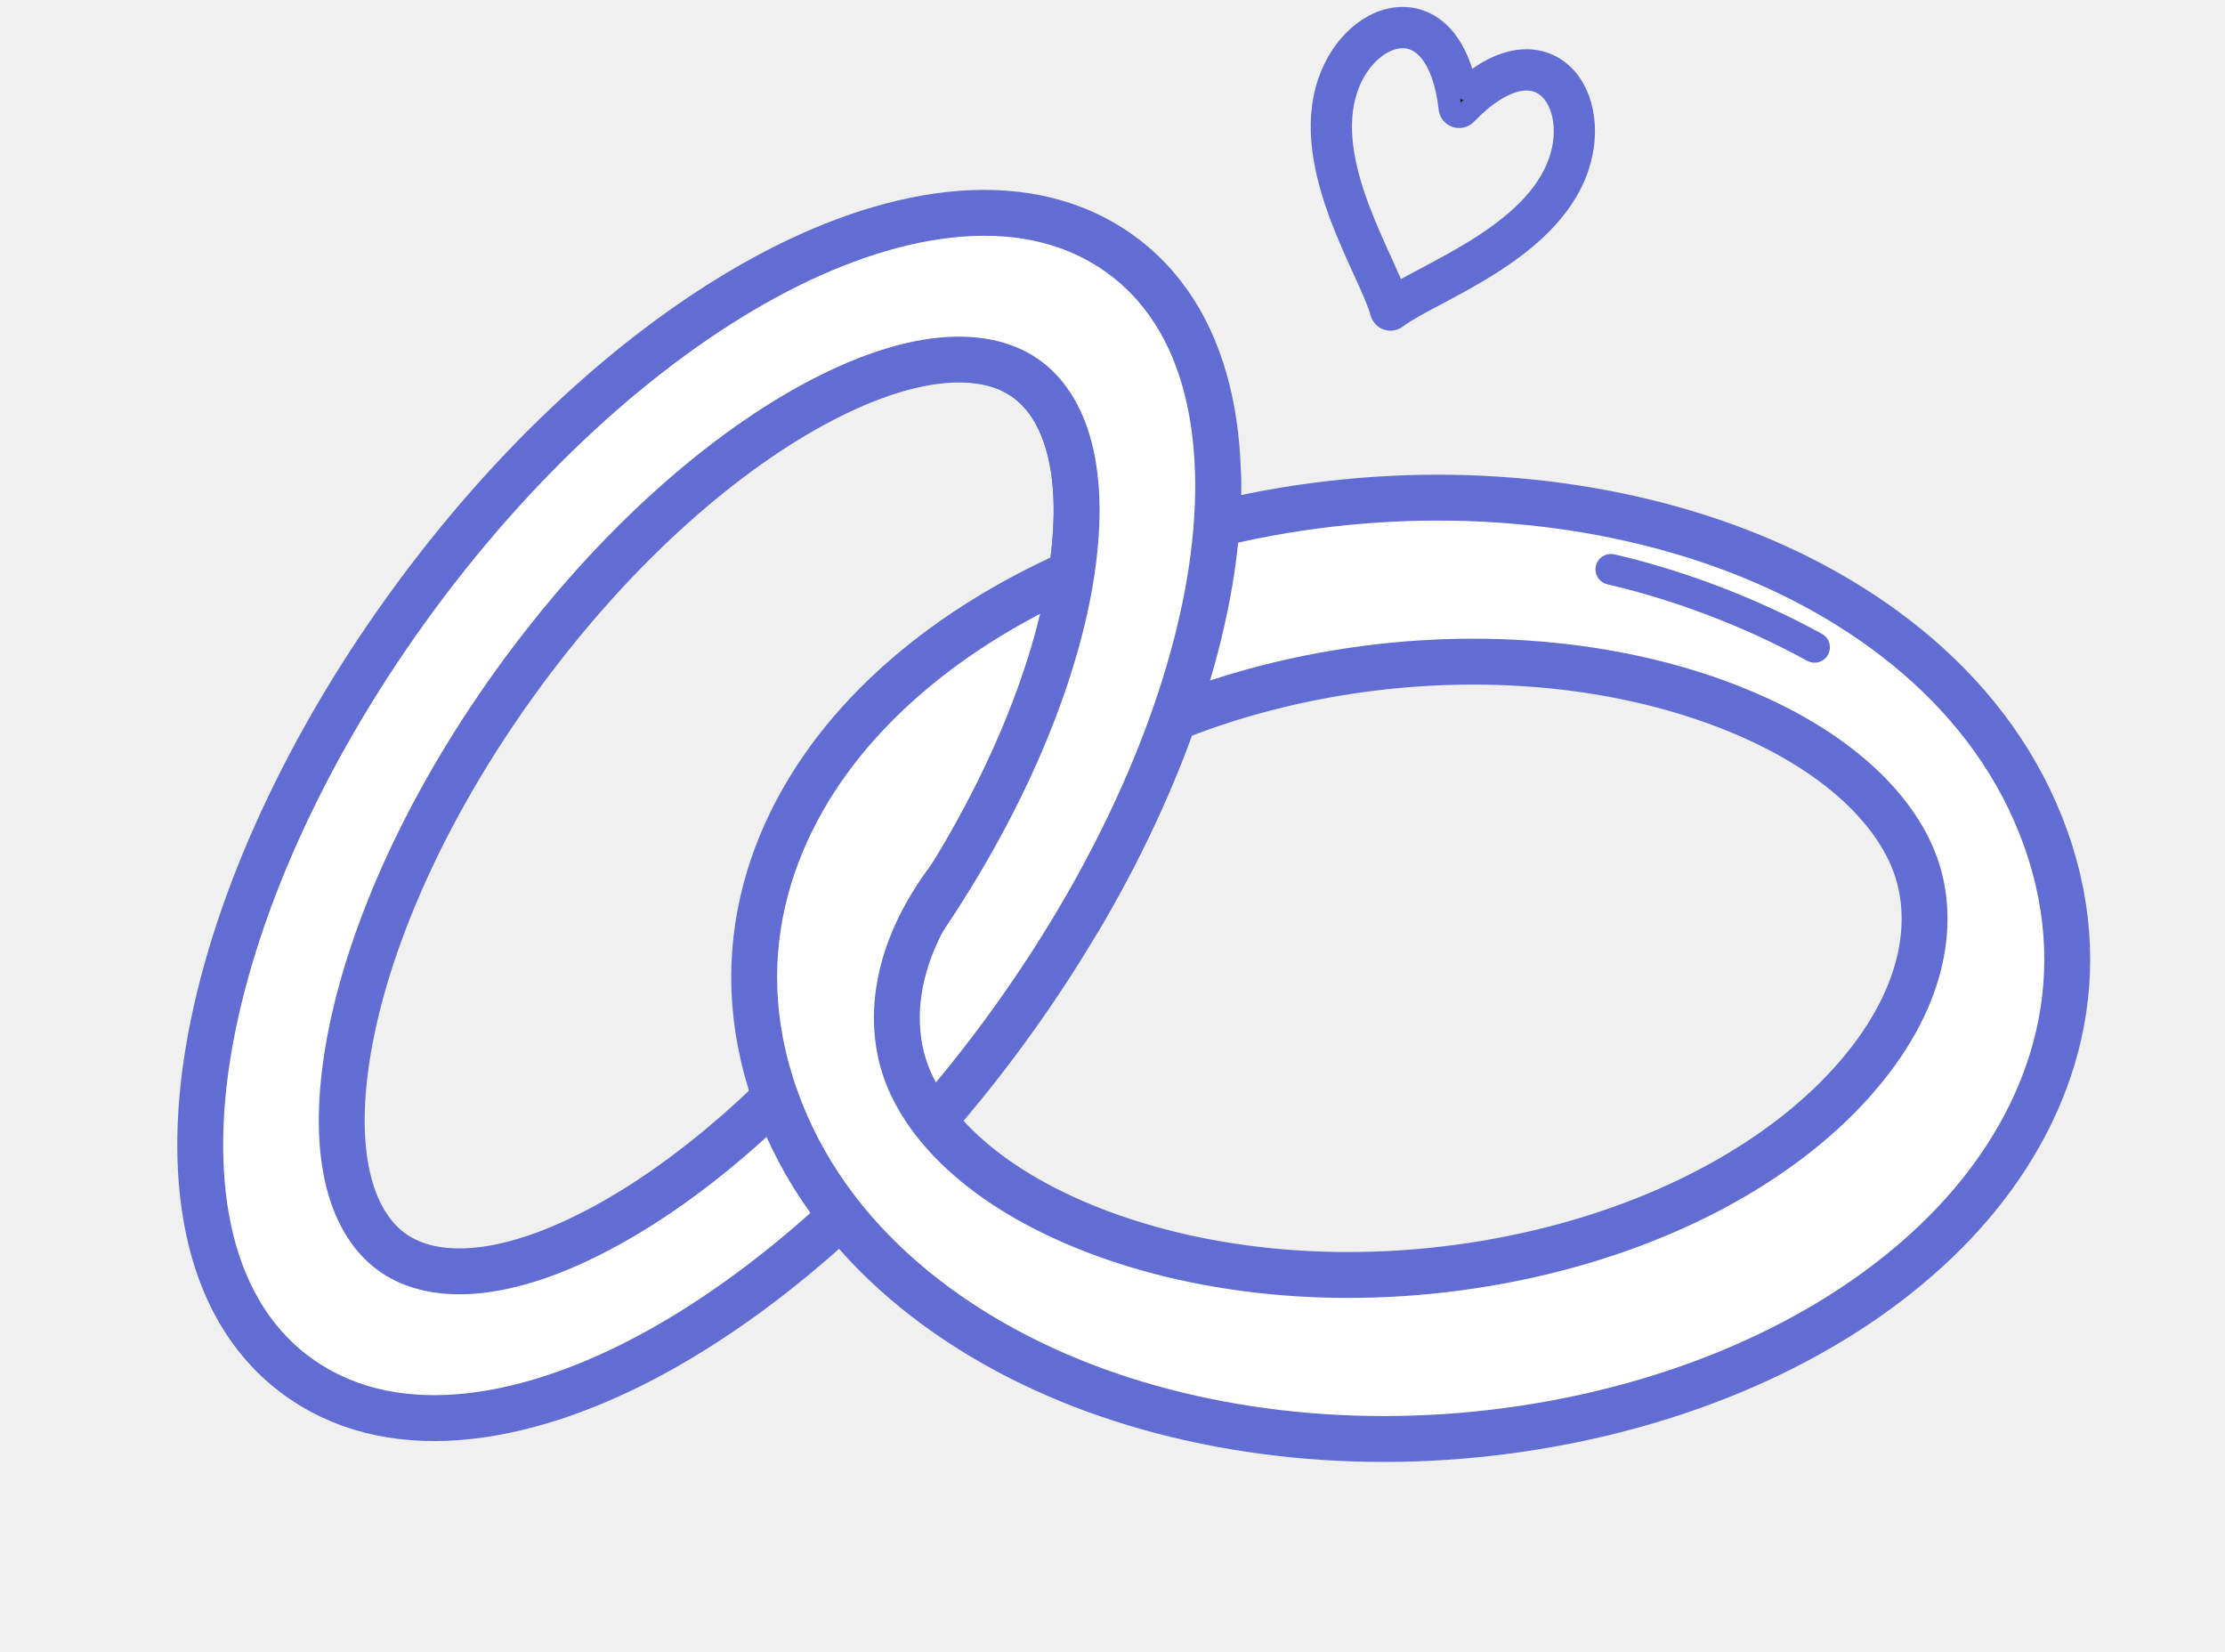
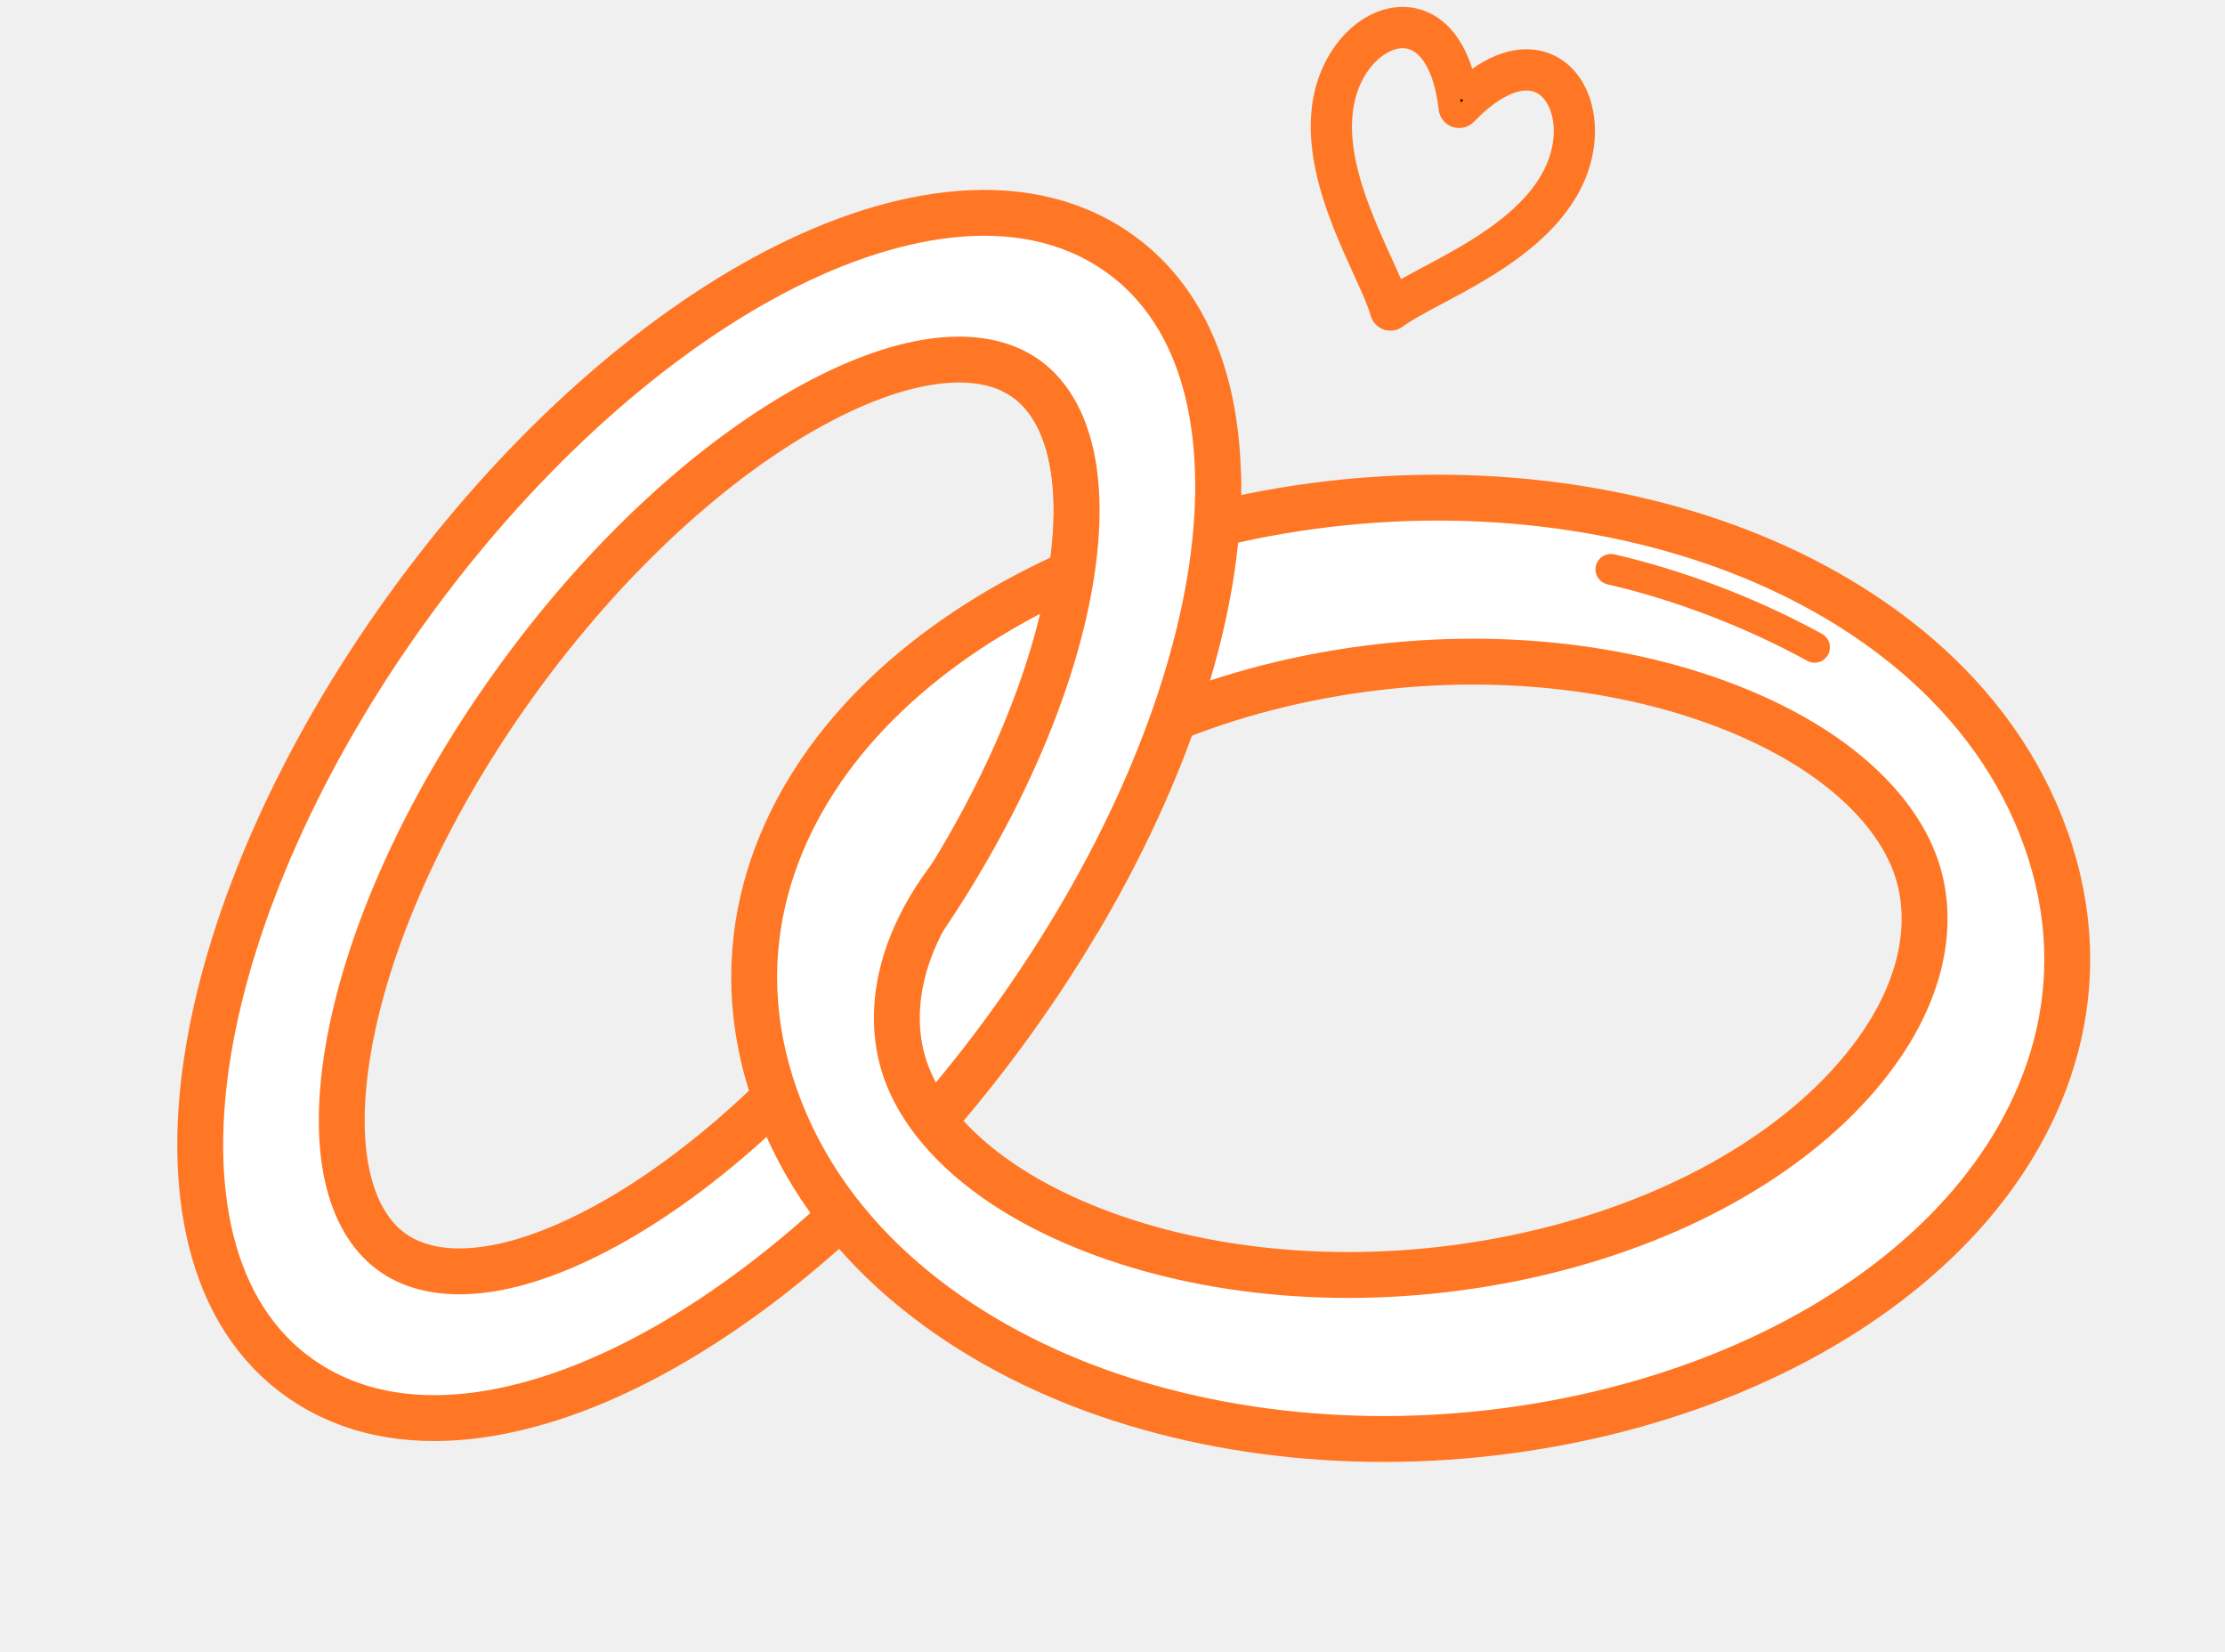
<svg xmlns="http://www.w3.org/2000/svg" width="97" height="72" viewBox="0 0 97 72" fill="none">
-   <path d="M44.662 16.455C42.869 15.233 39.728 15.312 35.43 17.654C31.219 19.948 26.505 24.141 22.447 29.778C18.389 35.416 15.95 41.159 15.173 45.792C14.381 50.521 15.38 53.419 17.173 54.64C18.966 55.861 22.106 55.783 26.404 53.441C30.615 51.147 35.33 46.953 39.388 41.316C43.446 35.679 45.885 29.936 46.661 25.302C47.453 20.573 46.455 17.676 44.662 16.455ZM48.636 10.934C52.827 13.788 53.724 19.472 52.744 25.323C51.748 31.269 48.746 38.104 44.115 44.536C39.485 50.968 33.908 56.049 28.504 58.994C23.187 61.891 17.389 63.015 13.198 60.16C9.008 57.306 8.11 51.622 9.091 45.772C10.087 39.825 13.089 32.99 17.719 26.558C22.349 20.127 27.926 15.045 33.33 12.101C38.647 9.204 44.446 8.08 48.636 10.934Z" fill="white" stroke="#626DD4" stroke-width="2" stroke-linecap="round" stroke-linejoin="round" />
-   <path d="M83.517 37.742C82.634 35.247 79.924 32.459 74.82 30.602C69.88 28.805 63.528 28.249 57.028 29.568C50.528 30.887 45.394 33.775 42.303 37.201C39.108 40.743 38.602 44.183 39.484 46.678C40.367 49.173 43.077 51.961 48.181 53.818C53.12 55.615 59.473 56.171 65.973 54.852C72.473 53.533 77.607 50.646 80.698 47.219C83.893 43.678 84.399 40.237 83.517 37.742ZM89.198 36.589C91.475 43.024 89.277 48.798 85.546 52.934C81.711 57.186 75.697 60.441 68.469 61.908C61.241 63.375 53.884 62.833 47.756 60.603C41.794 58.434 36.079 54.267 33.803 47.831C31.526 41.396 33.724 35.623 37.455 31.486C41.29 27.235 47.304 23.98 54.532 22.513C61.76 21.046 69.117 21.587 75.245 23.817C81.207 25.986 86.922 30.154 89.198 36.589Z" fill="white" stroke="#626DD4" stroke-width="2" stroke-linecap="round" stroke-linejoin="round" />
+   <path d="M44.662 16.455C42.869 15.233 39.728 15.312 35.43 17.654C31.219 19.948 26.505 24.141 22.447 29.778C18.389 35.416 15.95 41.159 15.173 45.792C14.381 50.521 15.38 53.419 17.173 54.64C18.966 55.861 22.106 55.783 26.404 53.441C30.615 51.147 35.33 46.953 39.388 41.316C43.446 35.679 45.885 29.936 46.661 25.302C47.453 20.573 46.455 17.676 44.662 16.455ZM48.636 10.934C52.827 13.788 53.724 19.472 52.744 25.323C51.748 31.269 48.746 38.104 44.115 44.536C39.485 50.968 33.908 56.049 28.504 58.994C23.187 61.891 17.389 63.015 13.198 60.16C9.008 57.306 8.11 51.622 9.091 45.772C10.087 39.825 13.089 32.99 17.719 26.558C22.349 20.127 27.926 15.045 33.33 12.101C38.647 9.204 44.446 8.08 48.636 10.934Z" fill="white" stroke="#FF7724" stroke-width="2" stroke-linecap="round" stroke-linejoin="round" />
+   <path d="M83.517 37.742C82.634 35.247 79.924 32.459 74.82 30.602C69.88 28.805 63.528 28.249 57.028 29.568C50.528 30.887 45.394 33.775 42.303 37.201C39.108 40.743 38.602 44.183 39.484 46.678C40.367 49.173 43.077 51.961 48.181 53.818C53.12 55.615 59.473 56.171 65.973 54.852C72.473 53.533 77.607 50.646 80.698 47.219C83.893 43.678 84.399 40.237 83.517 37.742ZM89.198 36.589C91.475 43.024 89.277 48.798 85.546 52.934C81.711 57.186 75.697 60.441 68.469 61.908C61.241 63.375 53.884 62.833 47.756 60.603C41.794 58.434 36.079 54.267 33.803 47.831C31.526 41.396 33.724 35.623 37.455 31.486C41.29 27.235 47.304 23.98 54.532 22.513C61.76 21.046 69.117 21.587 75.245 23.817C81.207 25.986 86.922 30.154 89.198 36.589Z" fill="white" stroke="#FF7724" stroke-width="2" stroke-linecap="round" stroke-linejoin="round" />
  <mask id="mask0_74_7308" style="mask-type:luminance" maskUnits="userSpaceOnUse" x="33" y="16" width="25" height="25">
    <path d="M45.544 17.891C51.599 17.892 56.511 22.811 56.511 28.884C56.511 34.958 51.599 39.877 45.544 39.878C39.489 39.878 34.577 34.958 34.577 28.884C34.577 22.811 39.489 17.891 45.544 17.891Z" fill="white" stroke="white" stroke-width="2" />
  </mask>
  <g mask="url(#mask0_74_7308)">
-     <path d="M44.662 16.455C42.869 15.233 39.728 15.312 35.43 17.654C31.219 19.948 26.505 24.141 22.447 29.778C18.389 35.416 15.95 41.159 15.173 45.792C14.381 50.521 15.38 53.419 17.173 54.64C18.966 55.861 22.106 55.783 26.404 53.441C30.615 51.147 35.33 46.953 39.388 41.316C43.446 35.679 45.885 29.936 46.661 25.302C47.453 20.573 46.455 17.676 44.662 16.455ZM48.636 10.934C52.827 13.788 53.724 19.472 52.744 25.323C51.748 31.269 48.746 38.104 44.115 44.536C39.485 50.968 33.908 56.049 28.504 58.994C23.187 61.891 17.389 63.015 13.198 60.16C9.008 57.306 8.11 51.622 9.091 45.772C10.087 39.825 13.089 32.99 17.719 26.558C22.349 20.127 27.926 15.045 33.33 12.101C38.647 9.204 44.446 8.08 48.636 10.934Z" fill="white" stroke="#626DD4" stroke-width="2" stroke-linecap="round" stroke-linejoin="round" />
+     <path d="M44.662 16.455C42.869 15.233 39.728 15.312 35.43 17.654C31.219 19.948 26.505 24.141 22.447 29.778C18.389 35.416 15.95 41.159 15.173 45.792C14.381 50.521 15.38 53.419 17.173 54.64C18.966 55.861 22.106 55.783 26.404 53.441C30.615 51.147 35.33 46.953 39.388 41.316C43.446 35.679 45.885 29.936 46.661 25.302C47.453 20.573 46.455 17.676 44.662 16.455ZM48.636 10.934C52.827 13.788 53.724 19.472 52.744 25.323C51.748 31.269 48.746 38.104 44.115 44.536C39.485 50.968 33.908 56.049 28.504 58.994C23.187 61.891 17.389 63.015 13.198 60.16C9.008 57.306 8.11 51.622 9.091 45.772C10.087 39.825 13.089 32.99 17.719 26.558C22.349 20.127 27.926 15.045 33.33 12.101C38.647 9.204 44.446 8.08 48.636 10.934Z" fill="white" stroke="#FF7724" stroke-width="2" stroke-linecap="round" stroke-linejoin="round" />
  </g>
-   <path d="M70.186 24.984C70.095 24.963 70.038 24.872 70.059 24.78C70.08 24.689 70.171 24.631 70.262 24.652C72.974 25.273 76.193 26.422 79.19 28.07C79.272 28.115 79.302 28.218 79.257 28.3C79.212 28.383 79.109 28.413 79.026 28.367C76.059 26.736 72.869 25.598 70.186 24.984Z" fill="black" stroke="#626DD4" stroke-linecap="round" stroke-linejoin="round" />
-   <path d="M68.015 7.025C68.495 5.608 68.152 4.295 67.444 3.746C67.103 3.482 66.646 3.363 66.064 3.509C65.471 3.659 64.736 4.09 63.9 4.959C63.793 5.071 63.631 5.11 63.485 5.06C63.338 5.011 63.234 4.881 63.217 4.727C63.081 3.527 62.761 2.737 62.381 2.256C62.009 1.785 61.574 1.6 61.143 1.601C60.248 1.605 59.178 2.436 58.698 3.853C58.146 5.482 58.553 7.351 59.209 9.108C59.535 9.979 59.913 10.8 60.246 11.532C60.47 12.021 60.678 12.484 60.832 12.888C61.199 12.661 61.646 12.422 62.12 12.17C62.829 11.793 63.628 11.373 64.416 10.88C66.004 9.888 67.463 8.653 68.015 7.025ZM68.77 7.282C68.125 9.187 66.457 10.547 64.838 11.559C64.022 12.069 63.198 12.503 62.494 12.877C61.776 13.258 61.21 13.564 60.863 13.831C60.757 13.913 60.617 13.936 60.491 13.893C60.365 13.85 60.269 13.746 60.234 13.617C60.121 13.193 59.858 12.605 59.52 11.864C59.19 11.138 58.799 10.291 58.462 9.388C57.793 7.597 57.297 5.501 57.943 3.596C58.489 1.985 59.785 0.807 61.14 0.802C61.834 0.799 62.494 1.111 63.007 1.759C63.404 2.262 63.708 2.961 63.89 3.866C64.584 3.259 65.249 2.89 65.87 2.734C66.671 2.533 67.384 2.689 67.933 3.114C69.004 3.945 69.317 5.671 68.77 7.282Z" fill="black" stroke="#626DD4" stroke-linecap="round" stroke-linejoin="round" />
+   <path d="M70.186 24.984C70.095 24.963 70.038 24.872 70.059 24.78C70.08 24.689 70.171 24.631 70.262 24.652C72.974 25.273 76.193 26.422 79.19 28.07C79.272 28.115 79.302 28.218 79.257 28.3C79.212 28.383 79.109 28.413 79.026 28.367C76.059 26.736 72.869 25.598 70.186 24.984Z" fill="black" stroke="#FF7724" stroke-linecap="round" stroke-linejoin="round" />
+   <path d="M68.015 7.025C68.495 5.608 68.152 4.295 67.444 3.746C67.103 3.482 66.646 3.363 66.064 3.509C65.471 3.659 64.736 4.09 63.9 4.959C63.793 5.071 63.631 5.11 63.485 5.06C63.338 5.011 63.234 4.881 63.217 4.727C63.081 3.527 62.761 2.737 62.381 2.256C62.009 1.785 61.574 1.6 61.143 1.601C60.248 1.605 59.178 2.436 58.698 3.853C58.146 5.482 58.553 7.351 59.209 9.108C59.535 9.979 59.913 10.8 60.246 11.532C60.47 12.021 60.678 12.484 60.832 12.888C61.199 12.661 61.646 12.422 62.12 12.17C62.829 11.793 63.628 11.373 64.416 10.88C66.004 9.888 67.463 8.653 68.015 7.025ZM68.77 7.282C68.125 9.187 66.457 10.547 64.838 11.559C64.022 12.069 63.198 12.503 62.494 12.877C61.776 13.258 61.21 13.564 60.863 13.831C60.757 13.913 60.617 13.936 60.491 13.893C60.365 13.85 60.269 13.746 60.234 13.617C60.121 13.193 59.858 12.605 59.52 11.864C59.19 11.138 58.799 10.291 58.462 9.388C57.793 7.597 57.297 5.501 57.943 3.596C58.489 1.985 59.785 0.807 61.14 0.802C61.834 0.799 62.494 1.111 63.007 1.759C63.404 2.262 63.708 2.961 63.89 3.866C64.584 3.259 65.249 2.89 65.87 2.734C66.671 2.533 67.384 2.689 67.933 3.114C69.004 3.945 69.317 5.671 68.77 7.282Z" fill="black" stroke="#FF7724" stroke-linecap="round" stroke-linejoin="round" />
</svg>
